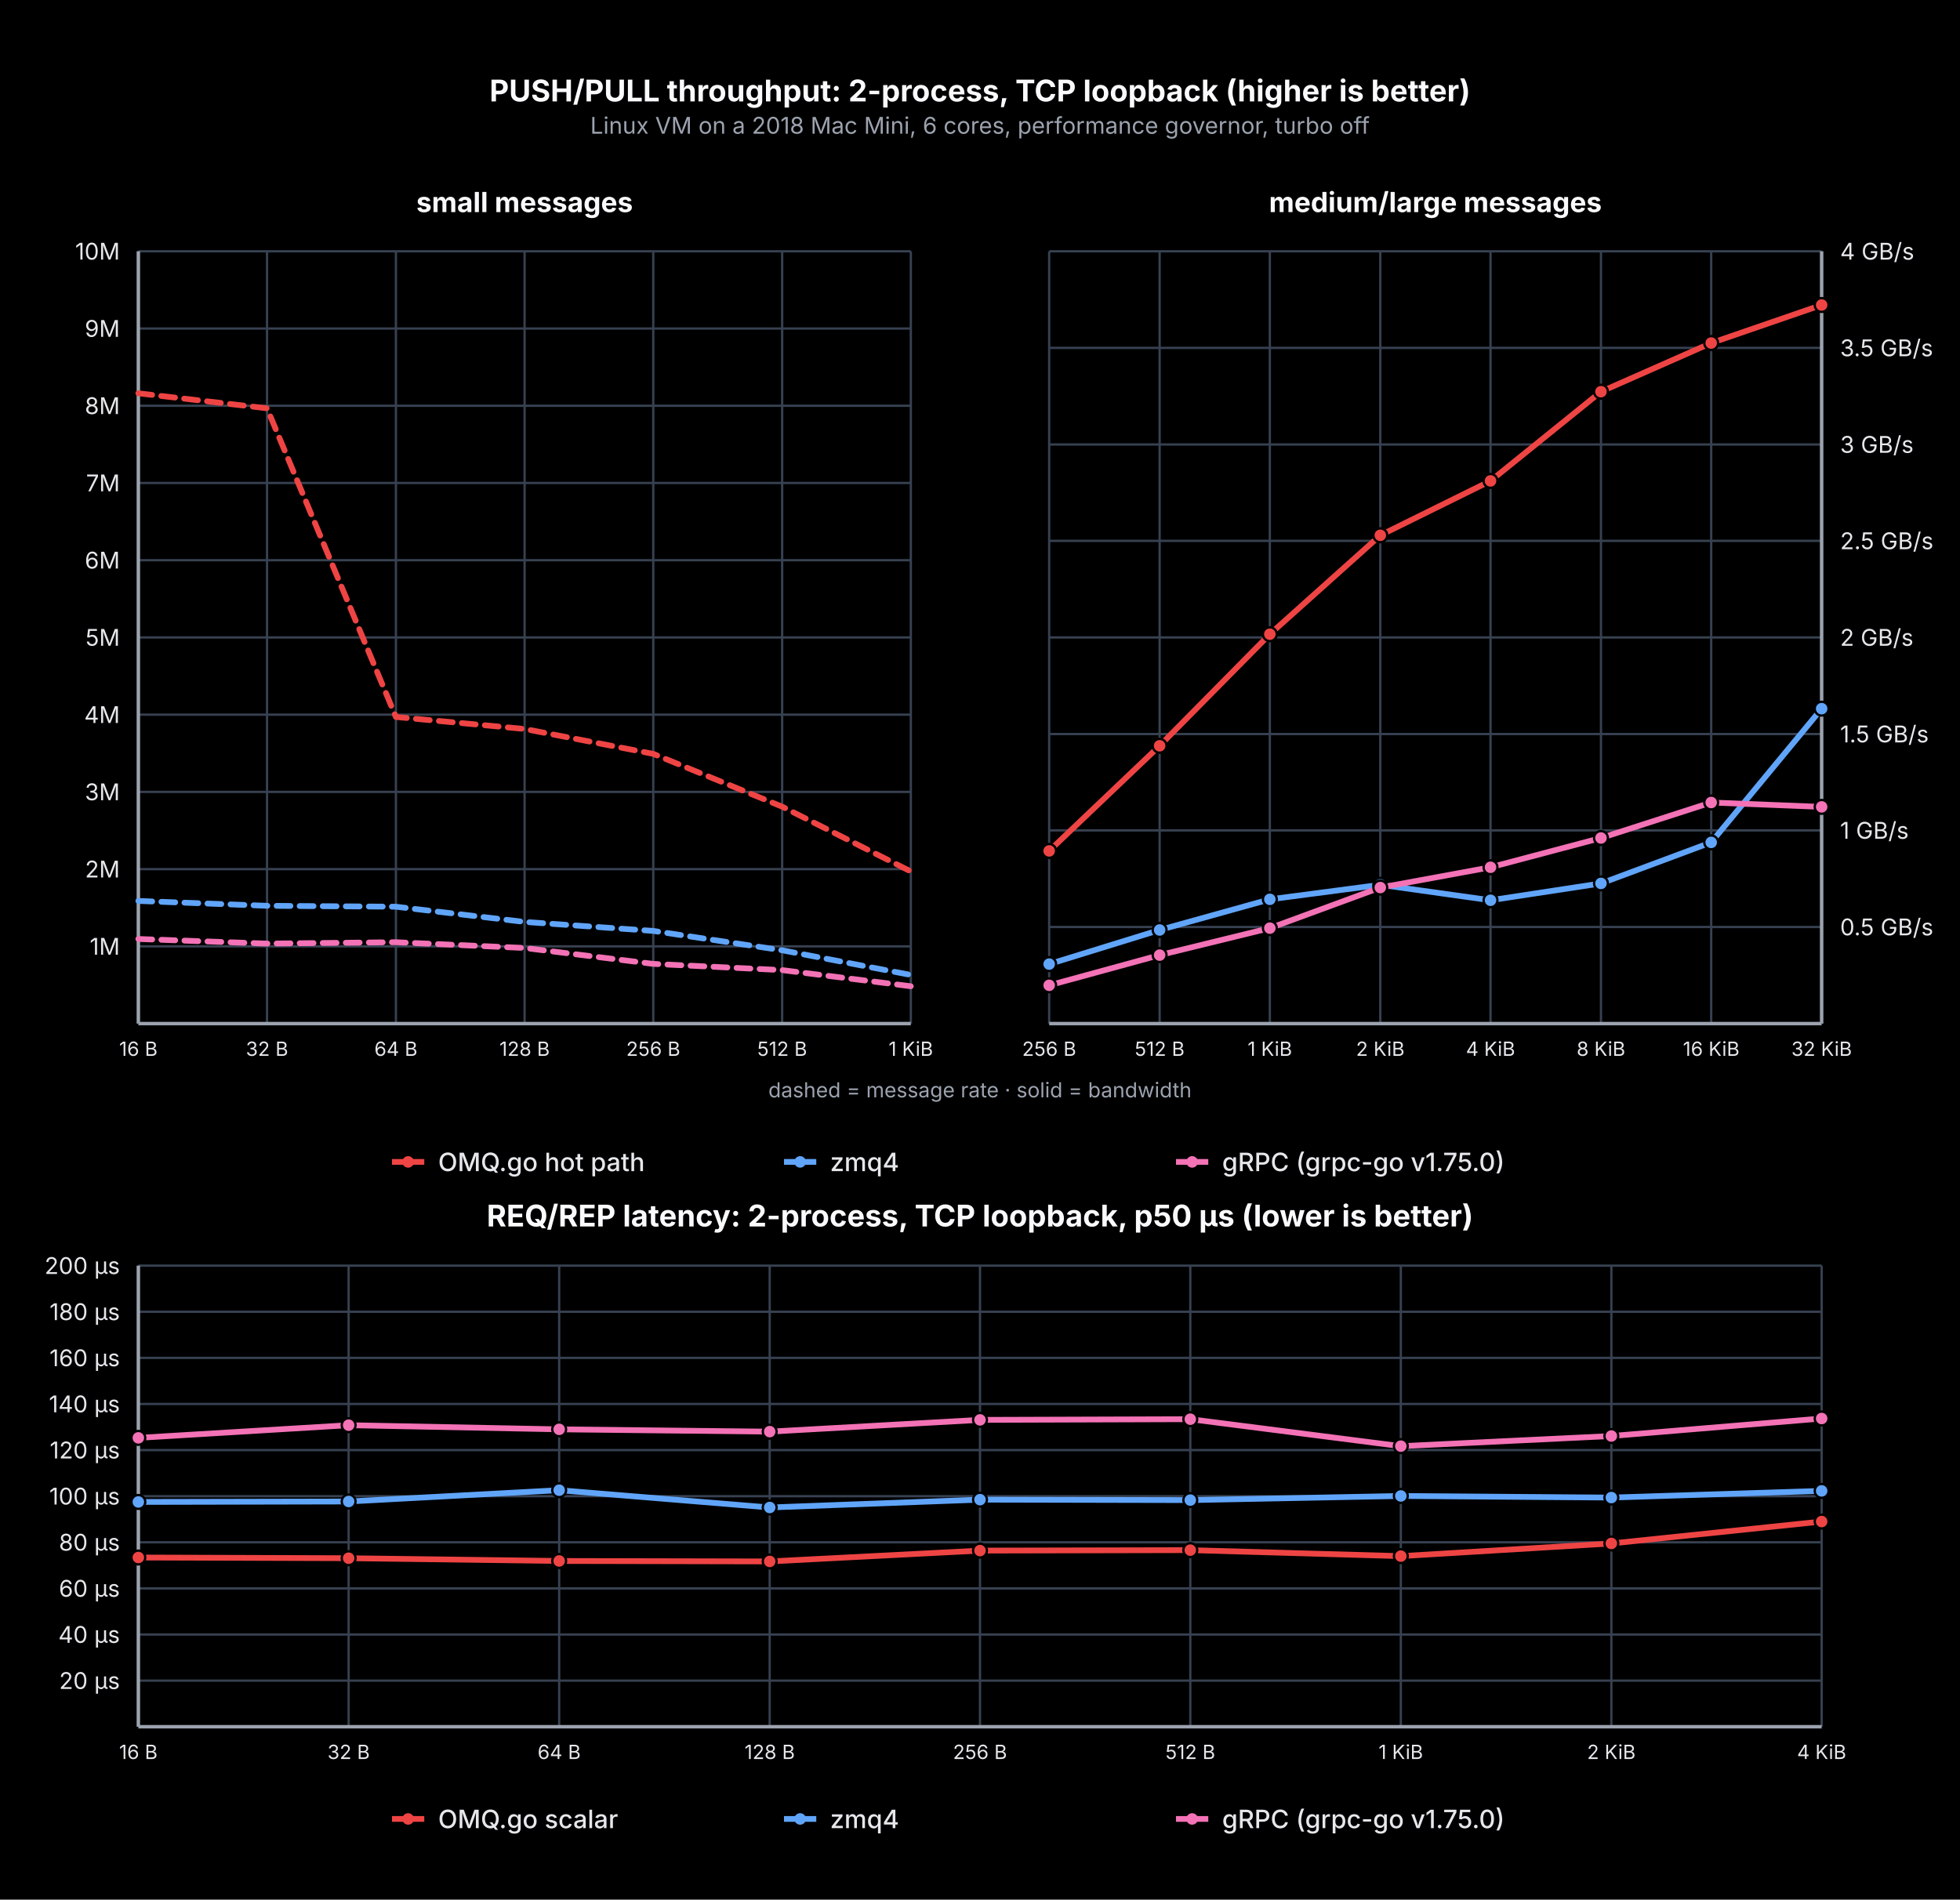
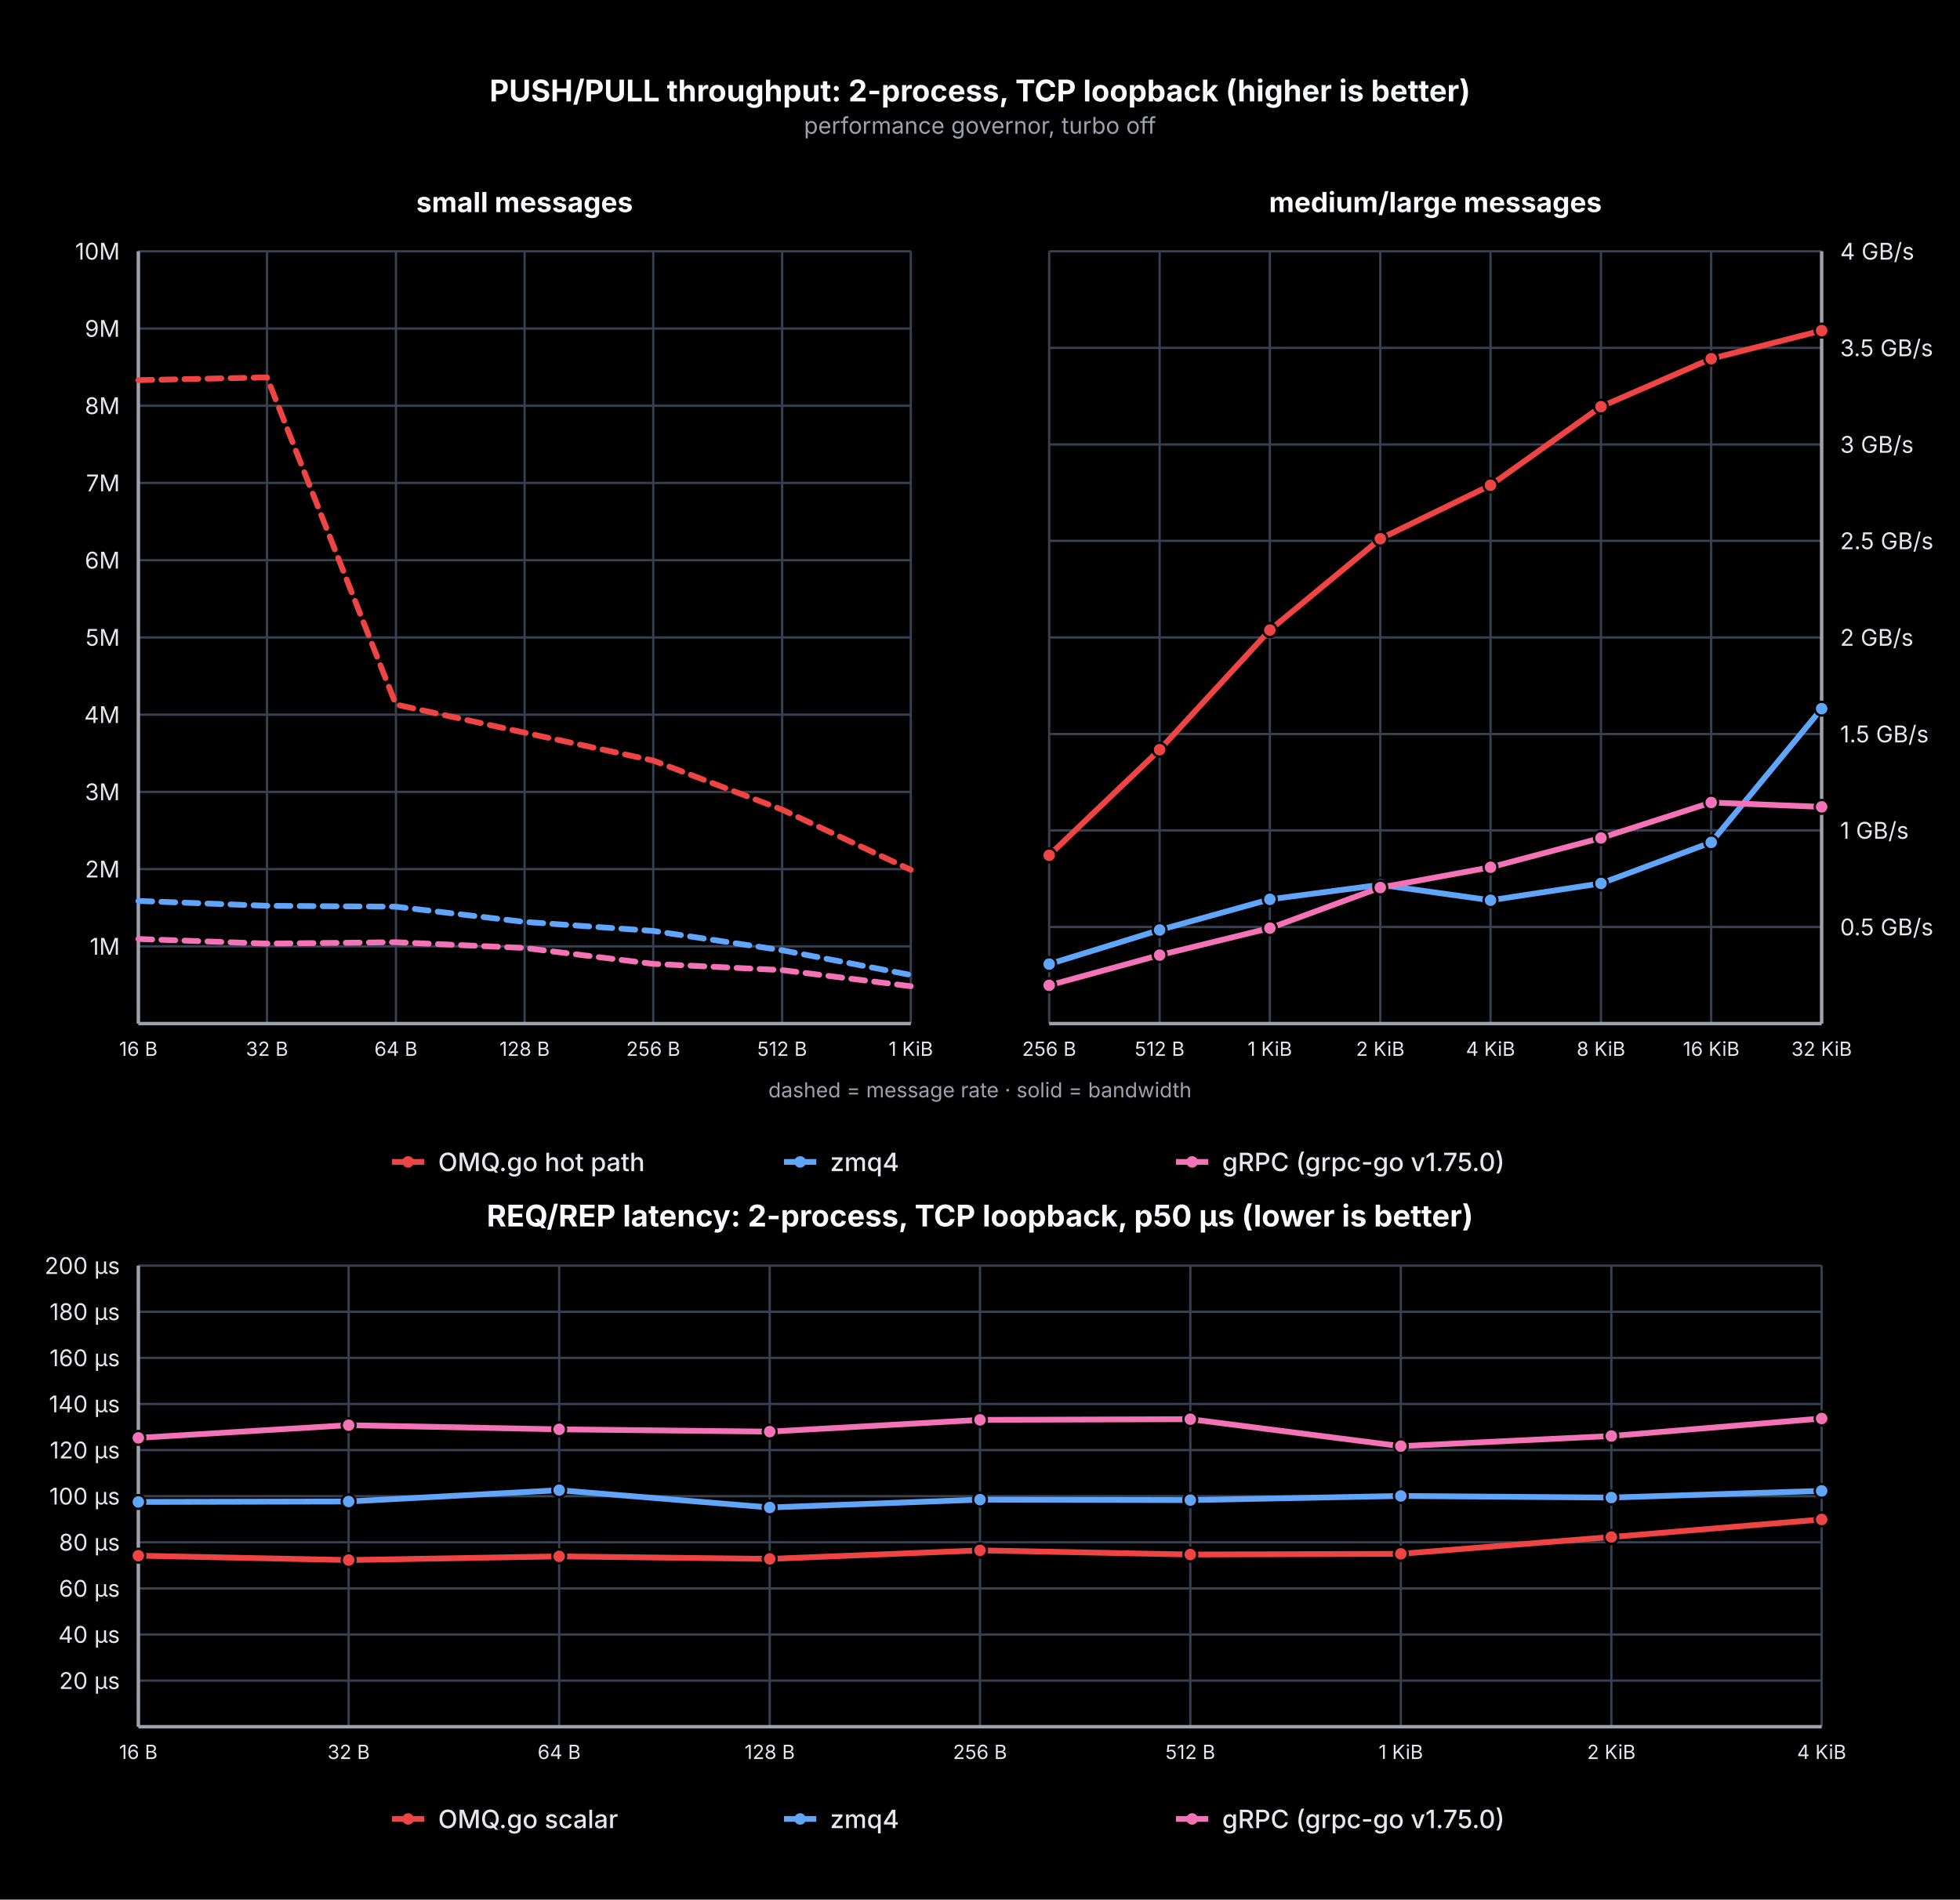
<svg xmlns="http://www.w3.org/2000/svg" viewBox="0 0 850 824" font-family="system-ui, -apple-system, sans-serif">
  <rect width="850" height="824" fill="#000000" />
  <text x="425.0" y="44" text-anchor="middle" fill="#f9fafb" font-size="13" font-weight="700">PUSH/PULL throughput: 2-process, TCP loopback (higher is better)</text>
-   <text x="425.0" y="58" text-anchor="middle" fill="#9ca3af" font-size="10">Linux VM on a 2018 Mac Mini, 6 cores, performance governor, turbo off</text>
+   <text x="425.0" y="58" text-anchor="middle" fill="#9ca3af" font-size="10">performance governor, turbo off</text>
  <line x1="60" y1="410.5" x2="395" y2="410.5" stroke="#374151" stroke-width="1" />
  <text x="52" y="410.5" text-anchor="end" dominant-baseline="middle" fill="#e5e7eb" font-size="10">1M</text>
  <line x1="60" y1="377.0" x2="395" y2="377.0" stroke="#374151" stroke-width="1" />
  <text x="52" y="377.0" text-anchor="end" dominant-baseline="middle" fill="#e5e7eb" font-size="10">2M</text>
  <line x1="60" y1="343.5" x2="395" y2="343.5" stroke="#374151" stroke-width="1" />
  <text x="52" y="343.5" text-anchor="end" dominant-baseline="middle" fill="#e5e7eb" font-size="10">3M</text>
  <line x1="60" y1="310.0" x2="395" y2="310.0" stroke="#374151" stroke-width="1" />
  <text x="52" y="310.0" text-anchor="end" dominant-baseline="middle" fill="#e5e7eb" font-size="10">4M</text>
  <line x1="60" y1="276.5" x2="395" y2="276.5" stroke="#374151" stroke-width="1" />
  <text x="52" y="276.5" text-anchor="end" dominant-baseline="middle" fill="#e5e7eb" font-size="10">5M</text>
  <line x1="60" y1="243.0" x2="395" y2="243.0" stroke="#374151" stroke-width="1" />
  <text x="52" y="243.0" text-anchor="end" dominant-baseline="middle" fill="#e5e7eb" font-size="10">6M</text>
  <line x1="60" y1="209.5" x2="395" y2="209.5" stroke="#374151" stroke-width="1" />
  <text x="52" y="209.5" text-anchor="end" dominant-baseline="middle" fill="#e5e7eb" font-size="10">7M</text>
  <line x1="60" y1="176.0" x2="395" y2="176.0" stroke="#374151" stroke-width="1" />
  <text x="52" y="176.0" text-anchor="end" dominant-baseline="middle" fill="#e5e7eb" font-size="10">8M</text>
  <line x1="60" y1="142.5" x2="395" y2="142.5" stroke="#374151" stroke-width="1" />
  <text x="52" y="142.5" text-anchor="end" dominant-baseline="middle" fill="#e5e7eb" font-size="10">9M</text>
  <line x1="60" y1="109.0" x2="395" y2="109.0" stroke="#374151" stroke-width="1" />
  <text x="52" y="109.0" text-anchor="end" dominant-baseline="middle" fill="#e5e7eb" font-size="10">10M</text>
  <line x1="60.0" y1="109" x2="60.0" y2="444" stroke="#374151" stroke-width="1" />
  <line x1="115.8" y1="109" x2="115.8" y2="444" stroke="#374151" stroke-width="1" />
  <line x1="171.7" y1="109" x2="171.7" y2="444" stroke="#374151" stroke-width="1" />
  <line x1="227.5" y1="109" x2="227.5" y2="444" stroke="#374151" stroke-width="1" />
  <line x1="283.3" y1="109" x2="283.3" y2="444" stroke="#374151" stroke-width="1" />
  <line x1="339.2" y1="109" x2="339.2" y2="444" stroke="#374151" stroke-width="1" />
  <line x1="395.0" y1="109" x2="395.0" y2="444" stroke="#374151" stroke-width="1" />
  <line x1="60" y1="109" x2="60" y2="444" stroke="#9ca3af" stroke-width="1.5" />
  <line x1="60" y1="444" x2="395" y2="444" stroke="#9ca3af" stroke-width="1.5" />
  <line x1="455" y1="402.1" x2="790" y2="402.1" stroke="#374151" stroke-width="1" />
  <text x="798" y="402.1" text-anchor="start" dominant-baseline="middle" fill="#e5e7eb" font-size="10">0.5 GB/s</text>
  <line x1="455" y1="360.2" x2="790" y2="360.2" stroke="#374151" stroke-width="1" />
  <text x="798" y="360.2" text-anchor="start" dominant-baseline="middle" fill="#e5e7eb" font-size="10">1 GB/s</text>
  <line x1="455" y1="318.4" x2="790" y2="318.4" stroke="#374151" stroke-width="1" />
  <text x="798" y="318.4" text-anchor="start" dominant-baseline="middle" fill="#e5e7eb" font-size="10">1.5 GB/s</text>
  <line x1="455" y1="276.5" x2="790" y2="276.5" stroke="#374151" stroke-width="1" />
  <text x="798" y="276.5" text-anchor="start" dominant-baseline="middle" fill="#e5e7eb" font-size="10">2 GB/s</text>
  <line x1="455" y1="234.6" x2="790" y2="234.6" stroke="#374151" stroke-width="1" />
  <text x="798" y="234.6" text-anchor="start" dominant-baseline="middle" fill="#e5e7eb" font-size="10">2.5 GB/s</text>
  <line x1="455" y1="192.8" x2="790" y2="192.8" stroke="#374151" stroke-width="1" />
  <text x="798" y="192.8" text-anchor="start" dominant-baseline="middle" fill="#e5e7eb" font-size="10">3 GB/s</text>
  <line x1="455" y1="150.9" x2="790" y2="150.9" stroke="#374151" stroke-width="1" />
  <text x="798" y="150.9" text-anchor="start" dominant-baseline="middle" fill="#e5e7eb" font-size="10">3.5 GB/s</text>
  <line x1="455" y1="109.0" x2="790" y2="109.0" stroke="#374151" stroke-width="1" />
  <text x="798" y="109.0" text-anchor="start" dominant-baseline="middle" fill="#e5e7eb" font-size="10">4 GB/s</text>
  <line x1="455.0" y1="109" x2="455.0" y2="444" stroke="#374151" stroke-width="1" />
  <line x1="502.9" y1="109" x2="502.9" y2="444" stroke="#374151" stroke-width="1" />
  <line x1="550.7" y1="109" x2="550.7" y2="444" stroke="#374151" stroke-width="1" />
  <line x1="598.6" y1="109" x2="598.6" y2="444" stroke="#374151" stroke-width="1" />
  <line x1="646.4" y1="109" x2="646.4" y2="444" stroke="#374151" stroke-width="1" />
  <line x1="694.3" y1="109" x2="694.3" y2="444" stroke="#374151" stroke-width="1" />
  <line x1="742.1" y1="109" x2="742.1" y2="444" stroke="#374151" stroke-width="1" />
  <line x1="790.0" y1="109" x2="790.0" y2="444" stroke="#374151" stroke-width="1" />
  <line x1="790" y1="109" x2="790" y2="444" stroke="#9ca3af" stroke-width="1.5" />
  <line x1="455" y1="444" x2="790" y2="444" stroke="#9ca3af" stroke-width="1.5" />
  <text x="227.5" y="92" text-anchor="middle" fill="#f9fafb" font-size="12" font-weight="700">small messages</text>
  <text x="622.5" y="92" text-anchor="middle" fill="#f9fafb" font-size="12" font-weight="700">medium/large messages</text>
-   <polyline points="60.0,170.6 115.8,177.1 171.7,311.0 227.5,316.2 283.3,327.0 339.2,349.9 395.0,378.0" fill="none" stroke="#ef4444" stroke-width="2.5" stroke-linecap="round" stroke-linejoin="round" stroke-dasharray="6,4" />
+   <polyline points="60.0,164.9 115.8,163.7 171.7,305.6 227.5,317.8 283.3,329.9 339.2,351.2 395.0,377.3" fill="none" stroke="#ef4444" stroke-width="2.5" stroke-linecap="round" stroke-linejoin="round" stroke-dasharray="6,4" />
  <polyline points="60.0,390.8 115.8,392.9 171.7,393.3 227.5,399.9 283.3,403.8 339.2,412.2 395.0,422.9" fill="none" stroke="#60a5fa" stroke-width="2.5" stroke-linecap="round" stroke-linejoin="round" stroke-dasharray="6,4" />
  <polyline points="60.0,407.3 115.8,409.3 171.7,408.7 227.5,411.2 283.3,418.1 339.2,420.8 395.0,427.8" fill="none" stroke="#f472b6" stroke-width="2.5" stroke-linecap="round" stroke-linejoin="round" stroke-dasharray="6,4" />
-   <polyline points="455.0,369.1 502.9,323.5 550.7,275.1 598.6,232.2 646.4,208.6 694.3,169.9 742.1,148.8 790.0,132.3" fill="none" stroke="#ef4444" stroke-width="2.5" stroke-linecap="round" stroke-linejoin="round" />
-   <circle cx="455.0" cy="369.1" r="3" fill="#ef4444" stroke="#000000" stroke-width="1" />
-   <circle cx="502.9" cy="323.5" r="3" fill="#ef4444" stroke="#000000" stroke-width="1" />
-   <circle cx="550.7" cy="275.1" r="3" fill="#ef4444" stroke="#000000" stroke-width="1" />
-   <circle cx="598.6" cy="232.2" r="3" fill="#ef4444" stroke="#000000" stroke-width="1" />
-   <circle cx="646.4" cy="208.6" r="3" fill="#ef4444" stroke="#000000" stroke-width="1" />
-   <circle cx="694.3" cy="169.9" r="3" fill="#ef4444" stroke="#000000" stroke-width="1" />
-   <circle cx="742.1" cy="148.8" r="3" fill="#ef4444" stroke="#000000" stroke-width="1" />
-   <circle cx="790.0" cy="132.3" r="3" fill="#ef4444" stroke="#000000" stroke-width="1" />
+   <polyline points="455.0,371.0 502.9,325.2 550.7,273.3 598.6,233.7 646.4,210.5 694.3,176.4 742.1,155.6 790.0,143.4" fill="none" stroke="#ef4444" stroke-width="2.5" stroke-linecap="round" stroke-linejoin="round" />
+   <circle cx="455.0" cy="371.0" r="3" fill="#ef4444" stroke="#000000" stroke-width="1" />
+   <circle cx="502.9" cy="325.2" r="3" fill="#ef4444" stroke="#000000" stroke-width="1" />
+   <circle cx="550.7" cy="273.3" r="3" fill="#ef4444" stroke="#000000" stroke-width="1" />
+   <circle cx="598.6" cy="233.7" r="3" fill="#ef4444" stroke="#000000" stroke-width="1" />
+   <circle cx="646.4" cy="210.5" r="3" fill="#ef4444" stroke="#000000" stroke-width="1" />
+   <circle cx="694.3" cy="176.4" r="3" fill="#ef4444" stroke="#000000" stroke-width="1" />
+   <circle cx="742.1" cy="155.6" r="3" fill="#ef4444" stroke="#000000" stroke-width="1" />
+   <circle cx="790.0" cy="143.4" r="3" fill="#ef4444" stroke="#000000" stroke-width="1" />
  <polyline points="455.0,418.2 502.9,403.4 550.7,390.1 598.6,383.8 646.4,390.5 694.3,383.2 742.1,365.4 790.0,307.4" fill="none" stroke="#60a5fa" stroke-width="2.5" stroke-linecap="round" stroke-linejoin="round" />
  <circle cx="455.0" cy="418.2" r="3" fill="#60a5fa" stroke="#000000" stroke-width="1" />
  <circle cx="502.9" cy="403.4" r="3" fill="#60a5fa" stroke="#000000" stroke-width="1" />
  <circle cx="550.7" cy="390.1" r="3" fill="#60a5fa" stroke="#000000" stroke-width="1" />
  <circle cx="598.6" cy="383.8" r="3" fill="#60a5fa" stroke="#000000" stroke-width="1" />
  <circle cx="646.4" cy="390.5" r="3" fill="#60a5fa" stroke="#000000" stroke-width="1" />
  <circle cx="694.3" cy="383.2" r="3" fill="#60a5fa" stroke="#000000" stroke-width="1" />
  <circle cx="742.1" cy="365.4" r="3" fill="#60a5fa" stroke="#000000" stroke-width="1" />
  <circle cx="790.0" cy="307.4" r="3" fill="#60a5fa" stroke="#000000" stroke-width="1" />
  <polyline points="455.0,427.4 502.9,414.3 550.7,402.6 598.6,385.0 646.4,376.2 694.3,363.5 742.1,348.1 790.0,350.0" fill="none" stroke="#f472b6" stroke-width="2.5" stroke-linecap="round" stroke-linejoin="round" />
  <circle cx="455.0" cy="427.4" r="3" fill="#f472b6" stroke="#000000" stroke-width="1" />
  <circle cx="502.9" cy="414.3" r="3" fill="#f472b6" stroke="#000000" stroke-width="1" />
  <circle cx="550.7" cy="402.6" r="3" fill="#f472b6" stroke="#000000" stroke-width="1" />
  <circle cx="598.6" cy="385.0" r="3" fill="#f472b6" stroke="#000000" stroke-width="1" />
  <circle cx="646.4" cy="376.2" r="3" fill="#f472b6" stroke="#000000" stroke-width="1" />
  <circle cx="694.3" cy="363.5" r="3" fill="#f472b6" stroke="#000000" stroke-width="1" />
  <circle cx="742.1" cy="348.1" r="3" fill="#f472b6" stroke="#000000" stroke-width="1" />
  <circle cx="790.0" cy="350.0" r="3" fill="#f472b6" stroke="#000000" stroke-width="1" />
  <text x="60.0" y="458" text-anchor="middle" fill="#e5e7eb" font-size="8.5">16 B</text>
  <text x="115.8" y="458" text-anchor="middle" fill="#e5e7eb" font-size="8.5">32 B</text>
  <text x="171.7" y="458" text-anchor="middle" fill="#e5e7eb" font-size="8.5">64 B</text>
  <text x="227.5" y="458" text-anchor="middle" fill="#e5e7eb" font-size="8.5">128 B</text>
  <text x="283.3" y="458" text-anchor="middle" fill="#e5e7eb" font-size="8.5">256 B</text>
  <text x="339.2" y="458" text-anchor="middle" fill="#e5e7eb" font-size="8.5">512 B</text>
  <text x="395.0" y="458" text-anchor="middle" fill="#e5e7eb" font-size="8.5">1 KiB</text>
  <text x="455.0" y="458" text-anchor="middle" fill="#e5e7eb" font-size="8.5">256 B</text>
  <text x="502.9" y="458" text-anchor="middle" fill="#e5e7eb" font-size="8.5">512 B</text>
  <text x="550.7" y="458" text-anchor="middle" fill="#e5e7eb" font-size="8.5">1 KiB</text>
  <text x="598.6" y="458" text-anchor="middle" fill="#e5e7eb" font-size="8.5">2 KiB</text>
  <text x="646.4" y="458" text-anchor="middle" fill="#e5e7eb" font-size="8.5">4 KiB</text>
  <text x="694.3" y="458" text-anchor="middle" fill="#e5e7eb" font-size="8.5">8 KiB</text>
  <text x="742.1" y="458" text-anchor="middle" fill="#e5e7eb" font-size="8.5">16 KiB</text>
  <text x="790.0" y="458" text-anchor="middle" fill="#e5e7eb" font-size="8.5">32 KiB</text>
  <text x="425.0" y="476" text-anchor="middle" fill="#9ca3af" font-size="9">dashed = message rate · solid = bandwidth</text>
  <text x="425.0" y="532" text-anchor="middle" fill="#f9fafb" font-size="13" font-weight="700">REQ/REP latency: 2-process, TCP loopback, p50 μs (lower is better)</text>
  <line x1="60" y1="729.0" x2="790" y2="729.0" stroke="#374151" stroke-width="1" />
  <text x="52" y="729.0" text-anchor="end" dominant-baseline="middle" fill="#e5e7eb" font-size="10">20 μs</text>
  <line x1="60" y1="709.0" x2="790" y2="709.0" stroke="#374151" stroke-width="1" />
  <text x="52" y="709.0" text-anchor="end" dominant-baseline="middle" fill="#e5e7eb" font-size="10">40 μs</text>
  <line x1="60" y1="689.0" x2="790" y2="689.0" stroke="#374151" stroke-width="1" />
  <text x="52" y="689.0" text-anchor="end" dominant-baseline="middle" fill="#e5e7eb" font-size="10">60 μs</text>
  <line x1="60" y1="669.0" x2="790" y2="669.0" stroke="#374151" stroke-width="1" />
  <text x="52" y="669.0" text-anchor="end" dominant-baseline="middle" fill="#e5e7eb" font-size="10">80 μs</text>
  <line x1="60" y1="649.0" x2="790" y2="649.0" stroke="#374151" stroke-width="1" />
  <text x="52" y="649.0" text-anchor="end" dominant-baseline="middle" fill="#e5e7eb" font-size="10">100 μs</text>
  <line x1="60" y1="629.0" x2="790" y2="629.0" stroke="#374151" stroke-width="1" />
  <text x="52" y="629.0" text-anchor="end" dominant-baseline="middle" fill="#e5e7eb" font-size="10">120 μs</text>
  <line x1="60" y1="609.0" x2="790" y2="609.0" stroke="#374151" stroke-width="1" />
  <text x="52" y="609.0" text-anchor="end" dominant-baseline="middle" fill="#e5e7eb" font-size="10">140 μs</text>
  <line x1="60" y1="589.0" x2="790" y2="589.0" stroke="#374151" stroke-width="1" />
  <text x="52" y="589.0" text-anchor="end" dominant-baseline="middle" fill="#e5e7eb" font-size="10">160 μs</text>
  <line x1="60" y1="569.0" x2="790" y2="569.0" stroke="#374151" stroke-width="1" />
  <text x="52" y="569.0" text-anchor="end" dominant-baseline="middle" fill="#e5e7eb" font-size="10">180 μs</text>
  <line x1="60" y1="549.0" x2="790" y2="549.0" stroke="#374151" stroke-width="1" />
  <text x="52" y="549.0" text-anchor="end" dominant-baseline="middle" fill="#e5e7eb" font-size="10">200 μs</text>
  <line x1="60.0" y1="549" x2="60.0" y2="749" stroke="#374151" stroke-width="1" />
  <line x1="151.2" y1="549" x2="151.2" y2="749" stroke="#374151" stroke-width="1" />
  <line x1="242.5" y1="549" x2="242.5" y2="749" stroke="#374151" stroke-width="1" />
  <line x1="333.8" y1="549" x2="333.8" y2="749" stroke="#374151" stroke-width="1" />
  <line x1="425.0" y1="549" x2="425.0" y2="749" stroke="#374151" stroke-width="1" />
  <line x1="516.2" y1="549" x2="516.2" y2="749" stroke="#374151" stroke-width="1" />
  <line x1="607.5" y1="549" x2="607.5" y2="749" stroke="#374151" stroke-width="1" />
  <line x1="698.8" y1="549" x2="698.8" y2="749" stroke="#374151" stroke-width="1" />
  <line x1="790.0" y1="549" x2="790.0" y2="749" stroke="#374151" stroke-width="1" />
  <line x1="60" y1="549" x2="60" y2="749" stroke="#9ca3af" stroke-width="1.5" />
  <line x1="60" y1="749" x2="790" y2="749" stroke="#9ca3af" stroke-width="1.5" />
-   <polyline points="60.0,675.6 151.2,675.9 242.5,677.1 333.8,677.3 425.0,672.6 516.2,672.4 607.5,675.0 698.8,669.5 790.0,660.0" fill="none" stroke="#ef4444" stroke-width="2.5" stroke-linecap="round" stroke-linejoin="round" />
-   <circle cx="60.0" cy="675.6" r="3" fill="#ef4444" stroke="#000000" stroke-width="1" />
-   <circle cx="151.2" cy="675.9" r="3" fill="#ef4444" stroke="#000000" stroke-width="1" />
-   <circle cx="242.5" cy="677.1" r="3" fill="#ef4444" stroke="#000000" stroke-width="1" />
-   <circle cx="333.8" cy="677.3" r="3" fill="#ef4444" stroke="#000000" stroke-width="1" />
-   <circle cx="425.0" cy="672.6" r="3" fill="#ef4444" stroke="#000000" stroke-width="1" />
-   <circle cx="516.2" cy="672.4" r="3" fill="#ef4444" stroke="#000000" stroke-width="1" />
-   <circle cx="607.5" cy="675.0" r="3" fill="#ef4444" stroke="#000000" stroke-width="1" />
-   <circle cx="698.8" cy="669.5" r="3" fill="#ef4444" stroke="#000000" stroke-width="1" />
-   <circle cx="790.0" cy="660.0" r="3" fill="#ef4444" stroke="#000000" stroke-width="1" />
+   <polyline points="60.0,674.8 151.2,676.7 242.5,675.1 333.8,676.2 425.0,672.5 516.2,674.3 607.5,674.0 698.8,666.7 790.0,659.1" fill="none" stroke="#ef4444" stroke-width="2.5" stroke-linecap="round" stroke-linejoin="round" />
+   <circle cx="60.0" cy="674.8" r="3" fill="#ef4444" stroke="#000000" stroke-width="1" />
+   <circle cx="151.2" cy="676.7" r="3" fill="#ef4444" stroke="#000000" stroke-width="1" />
+   <circle cx="242.5" cy="675.1" r="3" fill="#ef4444" stroke="#000000" stroke-width="1" />
+   <circle cx="333.8" cy="676.2" r="3" fill="#ef4444" stroke="#000000" stroke-width="1" />
+   <circle cx="425.0" cy="672.5" r="3" fill="#ef4444" stroke="#000000" stroke-width="1" />
+   <circle cx="516.2" cy="674.3" r="3" fill="#ef4444" stroke="#000000" stroke-width="1" />
+   <circle cx="607.5" cy="674.0" r="3" fill="#ef4444" stroke="#000000" stroke-width="1" />
+   <circle cx="698.8" cy="666.7" r="3" fill="#ef4444" stroke="#000000" stroke-width="1" />
+   <circle cx="790.0" cy="659.1" r="3" fill="#ef4444" stroke="#000000" stroke-width="1" />
  <polyline points="60.0,651.5 151.2,651.3 242.5,646.4 333.8,653.9 425.0,650.5 516.2,650.7 607.5,648.9 698.8,649.6 790.0,646.7" fill="none" stroke="#60a5fa" stroke-width="2.5" stroke-linecap="round" stroke-linejoin="round" />
  <circle cx="60.0" cy="651.5" r="3" fill="#60a5fa" stroke="#000000" stroke-width="1" />
  <circle cx="151.2" cy="651.3" r="3" fill="#60a5fa" stroke="#000000" stroke-width="1" />
  <circle cx="242.5" cy="646.4" r="3" fill="#60a5fa" stroke="#000000" stroke-width="1" />
  <circle cx="333.8" cy="653.9" r="3" fill="#60a5fa" stroke="#000000" stroke-width="1" />
  <circle cx="425.0" cy="650.5" r="3" fill="#60a5fa" stroke="#000000" stroke-width="1" />
  <circle cx="516.2" cy="650.7" r="3" fill="#60a5fa" stroke="#000000" stroke-width="1" />
  <circle cx="607.5" cy="648.9" r="3" fill="#60a5fa" stroke="#000000" stroke-width="1" />
  <circle cx="698.8" cy="649.6" r="3" fill="#60a5fa" stroke="#000000" stroke-width="1" />
  <circle cx="790.0" cy="646.7" r="3" fill="#60a5fa" stroke="#000000" stroke-width="1" />
  <polyline points="60.0,623.7 151.2,618.2 242.5,620.0 333.8,621.0 425.0,615.9 516.2,615.6 607.5,627.3 698.8,622.9 790.0,615.3" fill="none" stroke="#f472b6" stroke-width="2.5" stroke-linecap="round" stroke-linejoin="round" />
  <circle cx="60.0" cy="623.7" r="3" fill="#f472b6" stroke="#000000" stroke-width="1" />
  <circle cx="151.2" cy="618.2" r="3" fill="#f472b6" stroke="#000000" stroke-width="1" />
  <circle cx="242.5" cy="620.0" r="3" fill="#f472b6" stroke="#000000" stroke-width="1" />
  <circle cx="333.8" cy="621.0" r="3" fill="#f472b6" stroke="#000000" stroke-width="1" />
  <circle cx="425.0" cy="615.9" r="3" fill="#f472b6" stroke="#000000" stroke-width="1" />
  <circle cx="516.2" cy="615.6" r="3" fill="#f472b6" stroke="#000000" stroke-width="1" />
  <circle cx="607.5" cy="627.3" r="3" fill="#f472b6" stroke="#000000" stroke-width="1" />
  <circle cx="698.8" cy="622.9" r="3" fill="#f472b6" stroke="#000000" stroke-width="1" />
  <circle cx="790.0" cy="615.3" r="3" fill="#f472b6" stroke="#000000" stroke-width="1" />
  <text x="60.0" y="763" text-anchor="middle" fill="#e5e7eb" font-size="8.5">16 B</text>
  <text x="151.2" y="763" text-anchor="middle" fill="#e5e7eb" font-size="8.5">32 B</text>
  <text x="242.5" y="763" text-anchor="middle" fill="#e5e7eb" font-size="8.5">64 B</text>
  <text x="333.8" y="763" text-anchor="middle" fill="#e5e7eb" font-size="8.5">128 B</text>
  <text x="425.0" y="763" text-anchor="middle" fill="#e5e7eb" font-size="8.5">256 B</text>
  <text x="516.2" y="763" text-anchor="middle" fill="#e5e7eb" font-size="8.5">512 B</text>
  <text x="607.5" y="763" text-anchor="middle" fill="#e5e7eb" font-size="8.5">1 KiB</text>
  <text x="698.8" y="763" text-anchor="middle" fill="#e5e7eb" font-size="8.5">2 KiB</text>
  <text x="790.0" y="763" text-anchor="middle" fill="#e5e7eb" font-size="8.5">4 KiB</text>
  <line x1="170" y1="504" x2="184" y2="504" stroke="#ef4444" stroke-width="2.5" />
  <circle cx="177" cy="504" r="2.5" fill="#ef4444" />
  <text x="190" y="508" fill="#e5e7eb" font-size="11" font-weight="500">OMQ.go hot path</text>
  <line x1="340" y1="504" x2="354" y2="504" stroke="#60a5fa" stroke-width="2.5" />
  <circle cx="347" cy="504" r="2.5" fill="#60a5fa" />
  <text x="360" y="508" fill="#e5e7eb" font-size="11" font-weight="500">zmq4</text>
  <line x1="510" y1="504" x2="524" y2="504" stroke="#f472b6" stroke-width="2.5" />
  <circle cx="517" cy="504" r="2.5" fill="#f472b6" />
  <text x="530" y="508" fill="#e5e7eb" font-size="11" font-weight="500">gRPC (grpc-go v1.75.0)</text>
  <line x1="170" y1="789" x2="184" y2="789" stroke="#ef4444" stroke-width="2.5" />
  <circle cx="177" cy="789" r="2.5" fill="#ef4444" />
  <text x="190" y="793" fill="#e5e7eb" font-size="11" font-weight="500">OMQ.go scalar</text>
  <line x1="340" y1="789" x2="354" y2="789" stroke="#60a5fa" stroke-width="2.5" />
  <circle cx="347" cy="789" r="2.5" fill="#60a5fa" />
  <text x="360" y="793" fill="#e5e7eb" font-size="11" font-weight="500">zmq4</text>
  <line x1="510" y1="789" x2="524" y2="789" stroke="#f472b6" stroke-width="2.5" />
  <circle cx="517" cy="789" r="2.5" fill="#f472b6" />
  <text x="530" y="793" fill="#e5e7eb" font-size="11" font-weight="500">gRPC (grpc-go v1.75.0)</text>
</svg>
